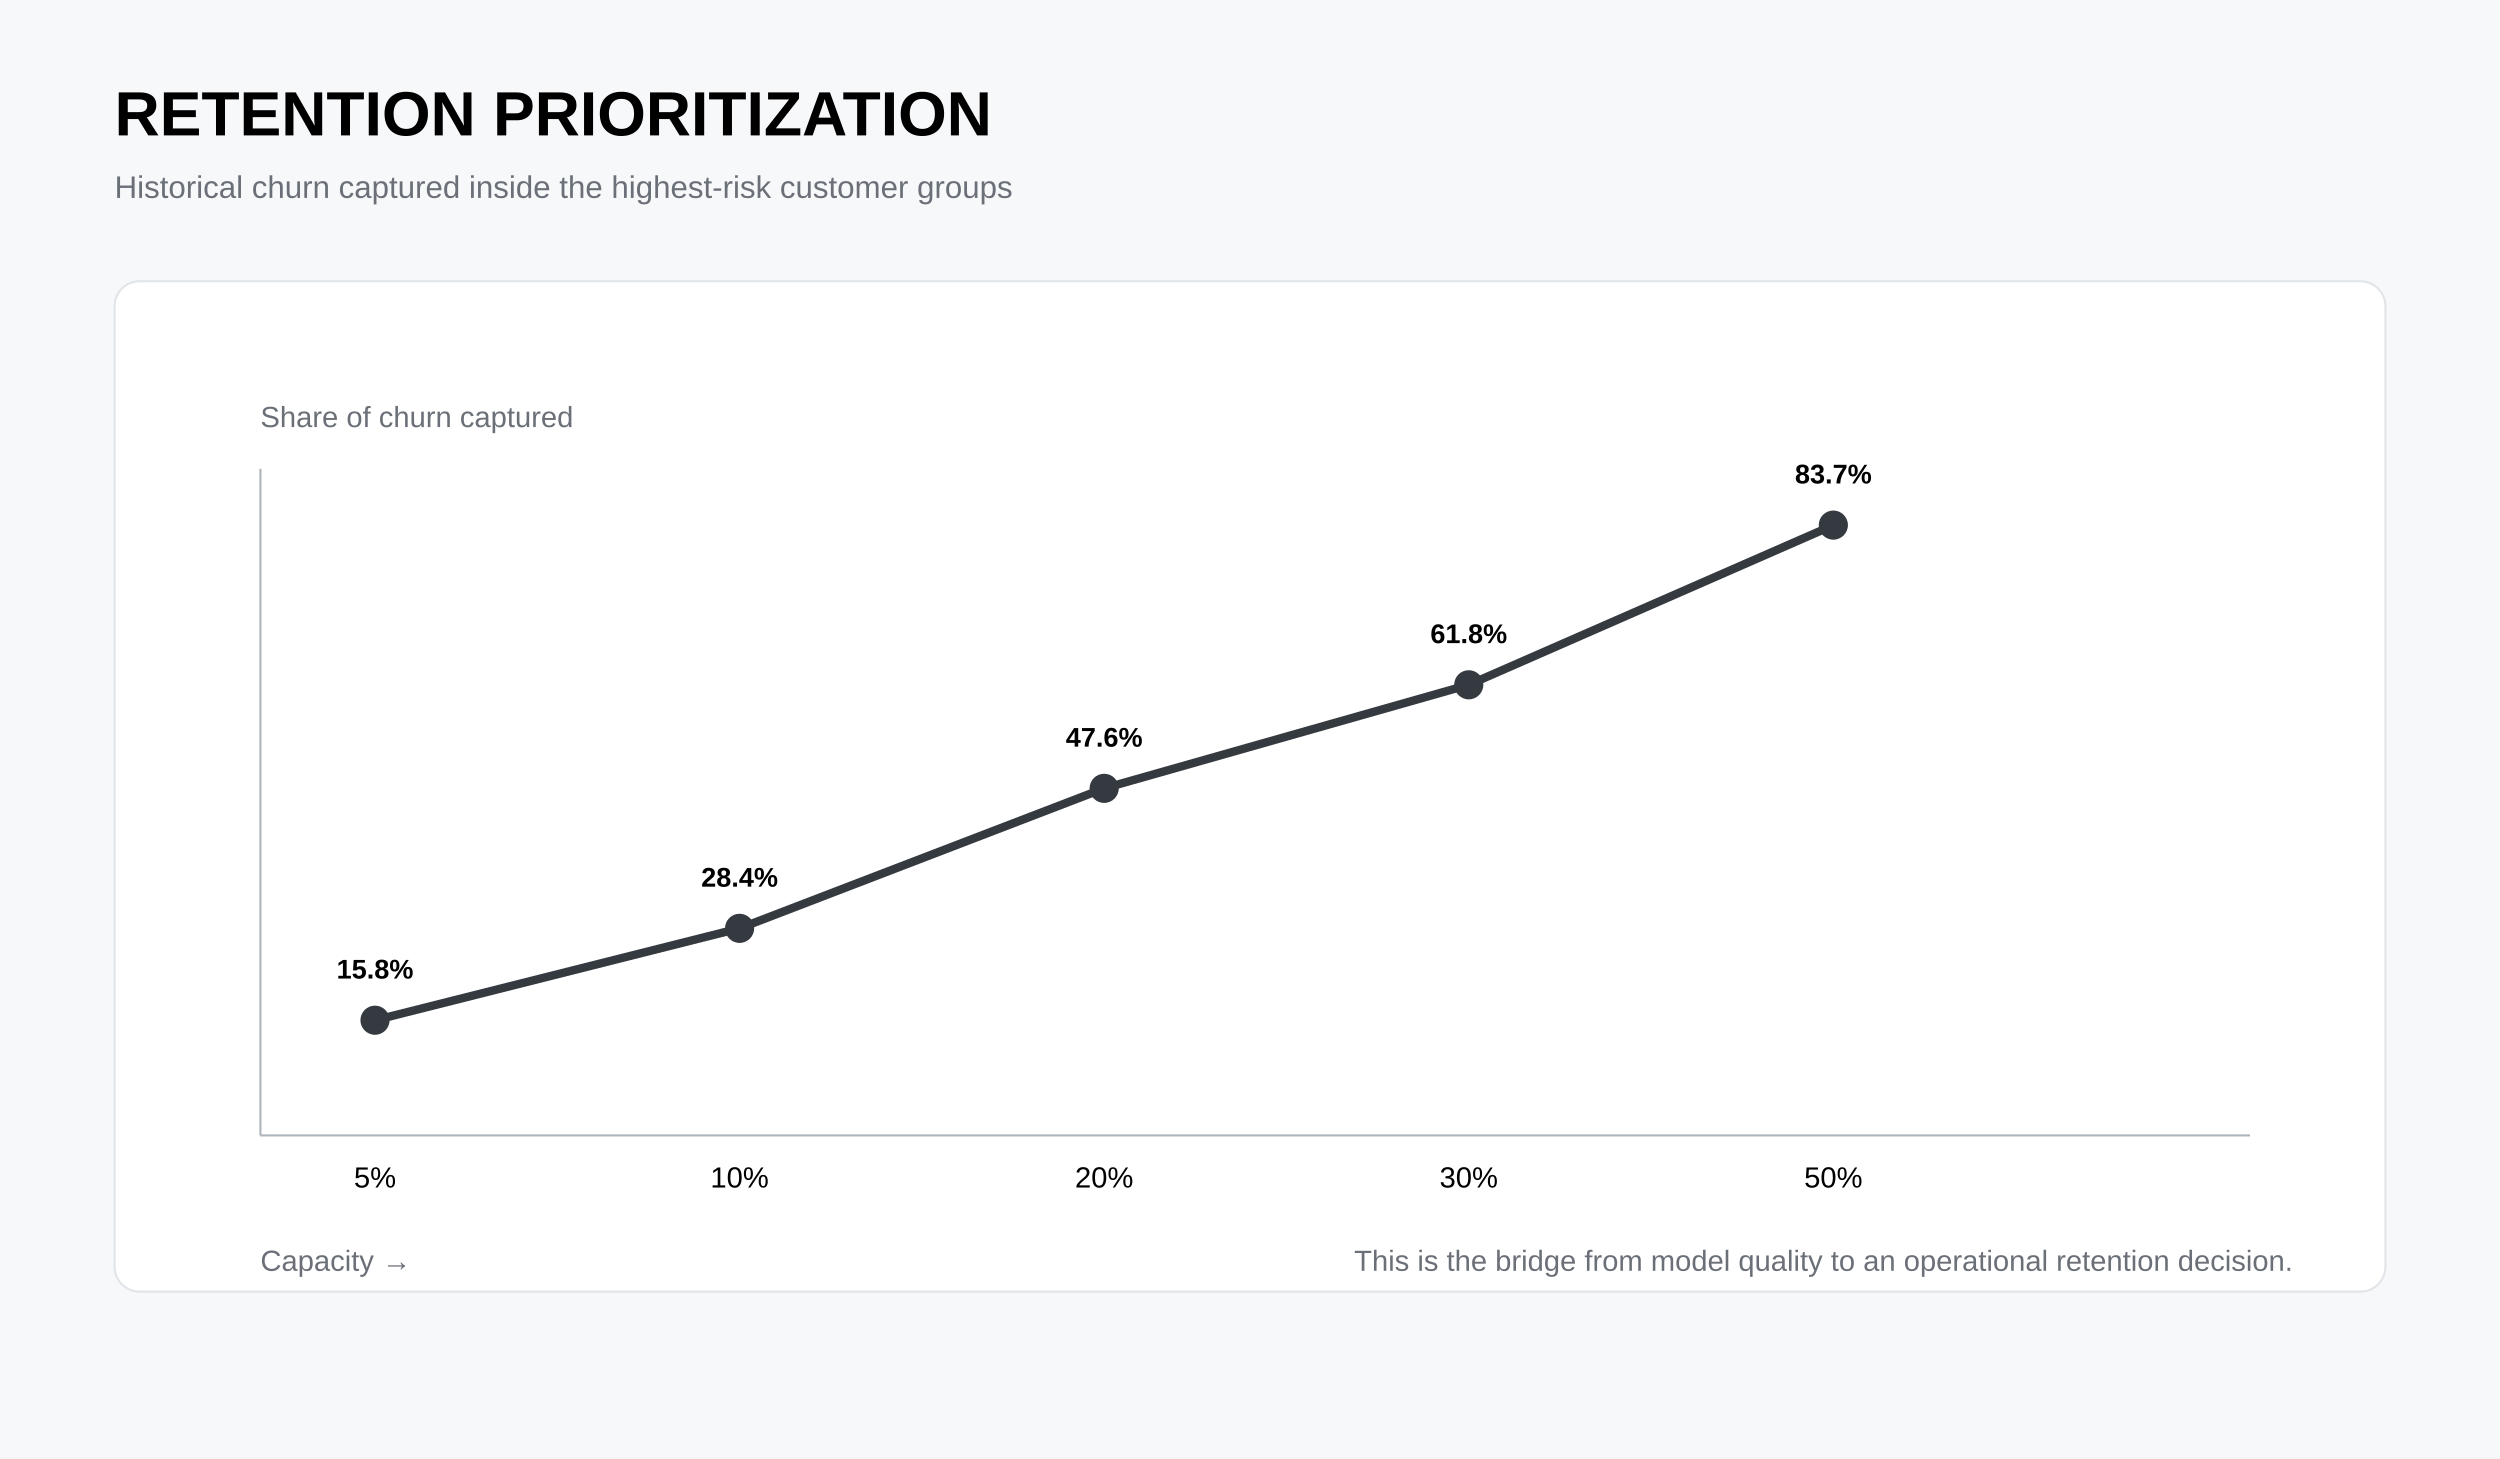
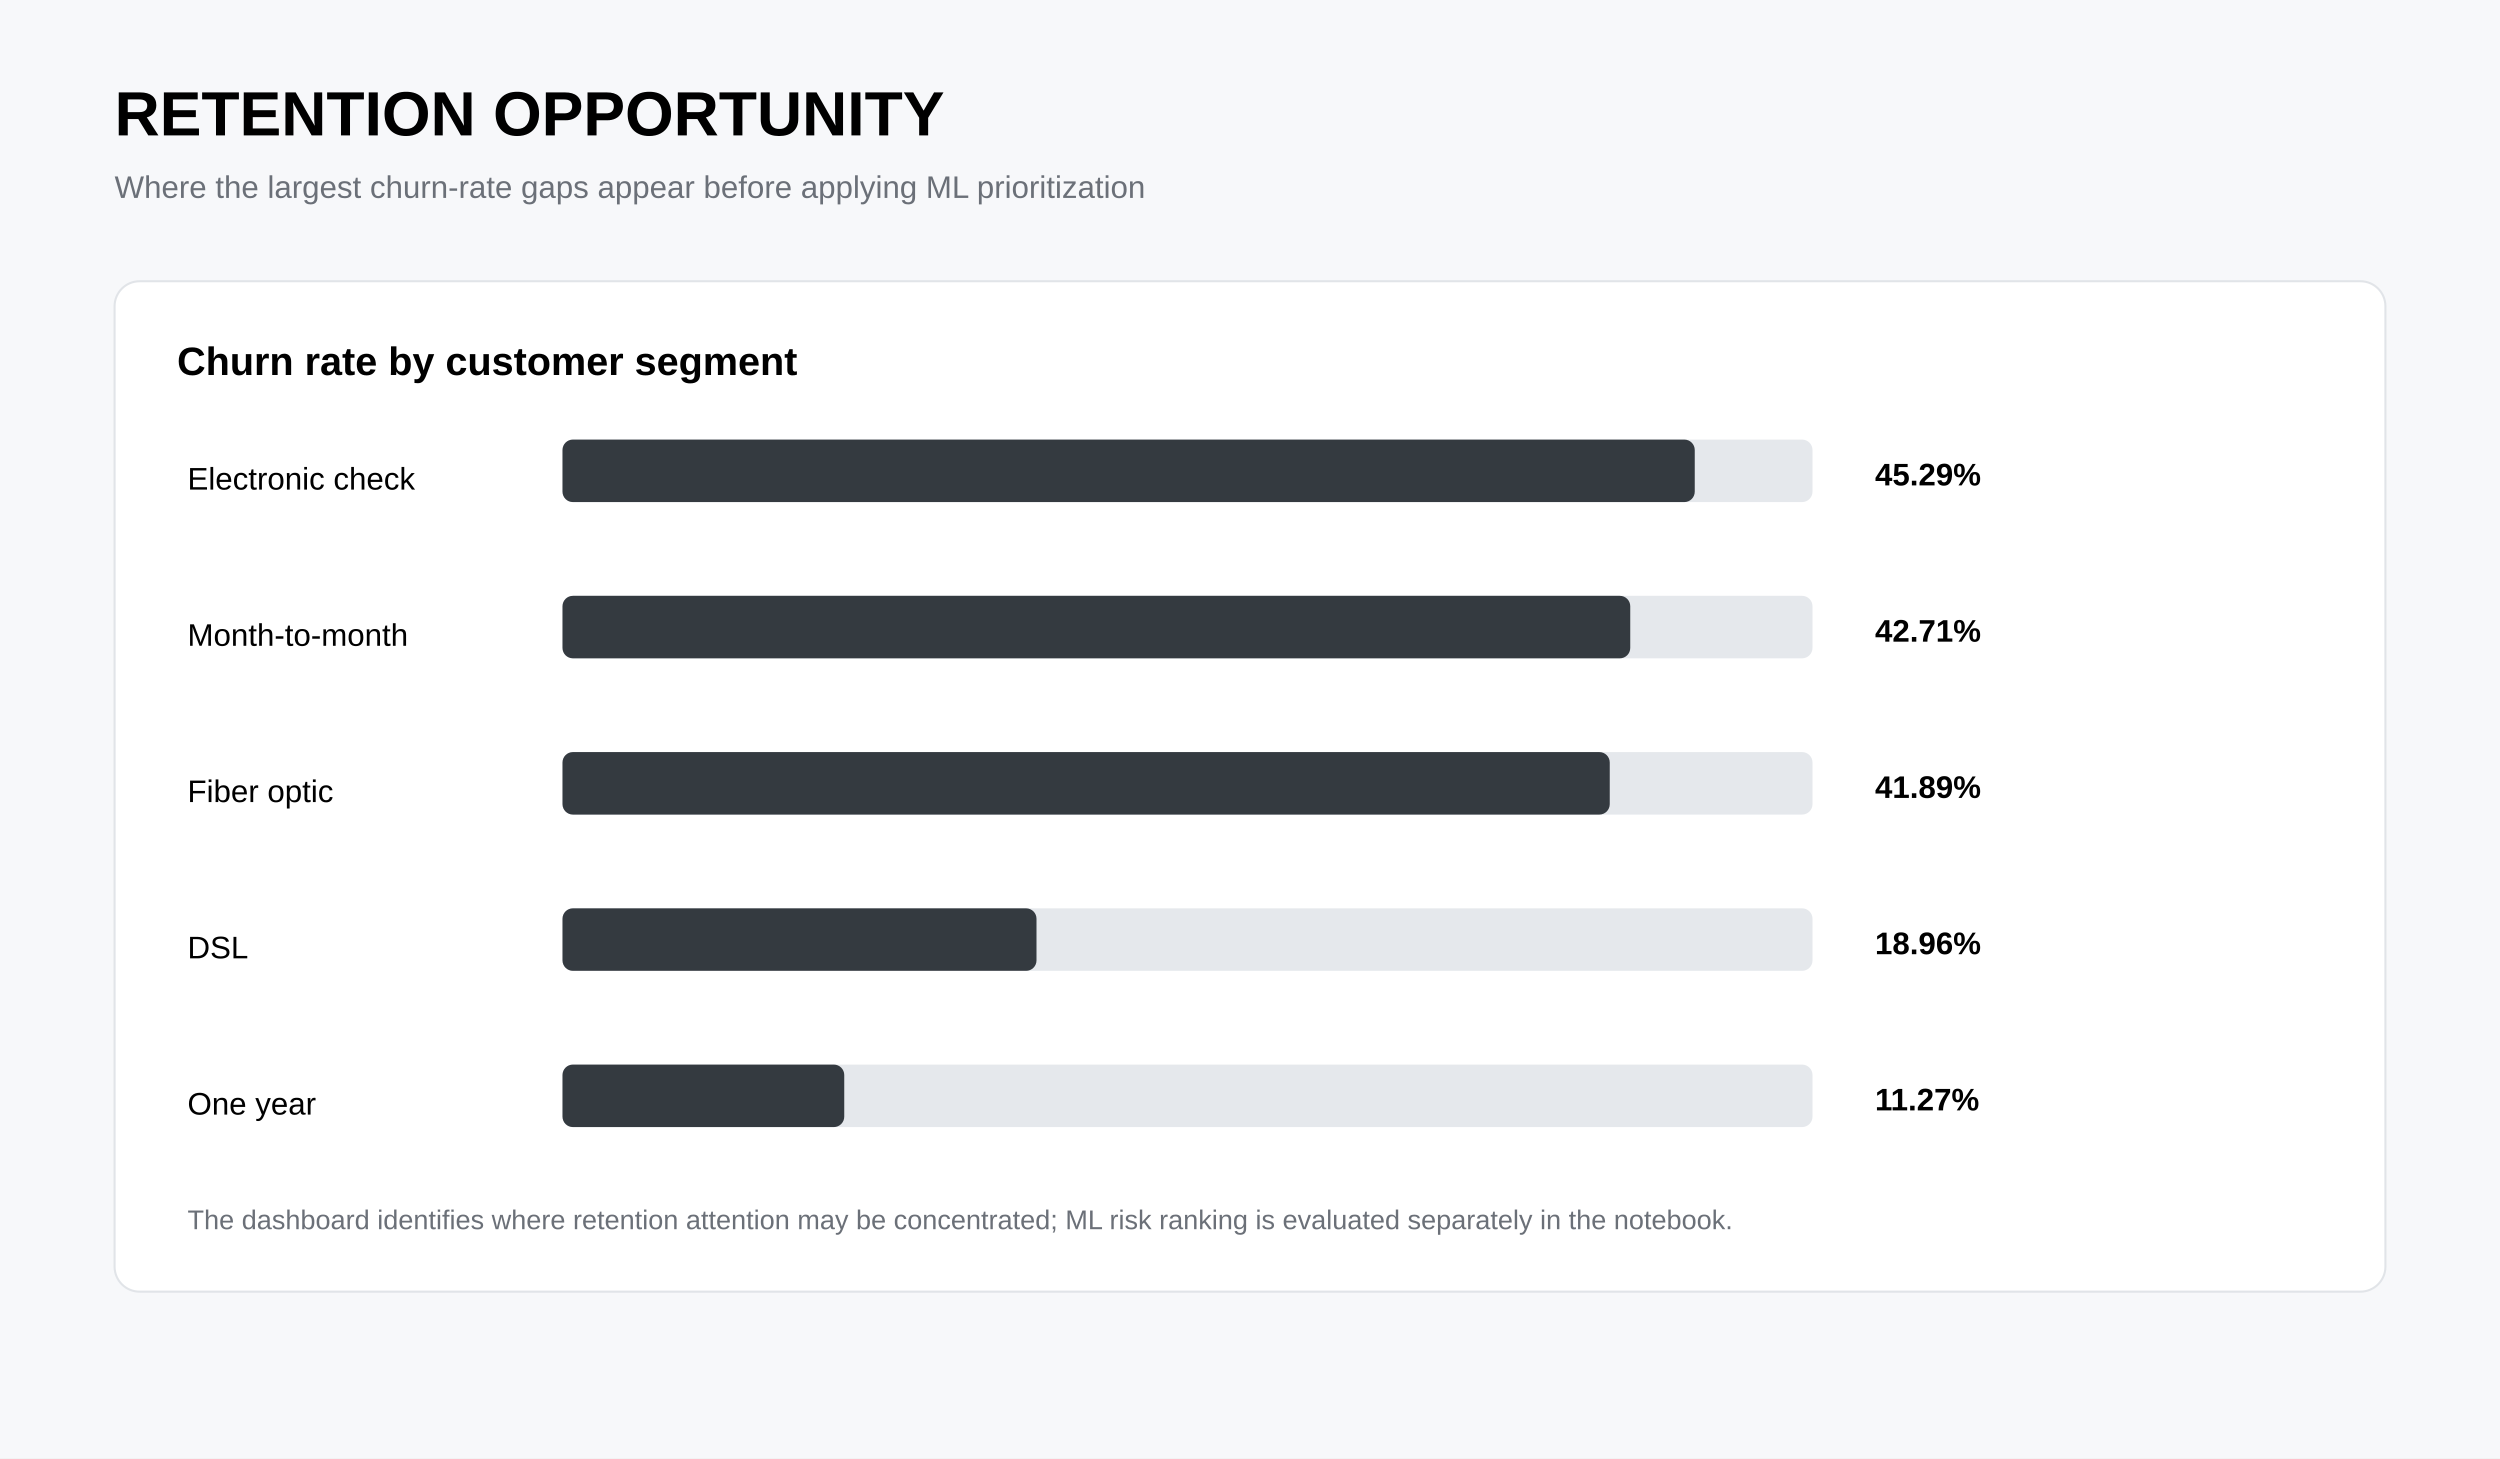
- <svg xmlns="http://www.w3.org/2000/svg" width="1200" height="700">
+ <svg xmlns="http://www.w3.org/2000/svg" width="1200" height="700" viewBox="0 0 1200 700">
  <rect width="1200" height="700" fill="#f7f8fa" />
-   <text x="55" y="65" font-family="Arial" font-size="30" font-weight="700">RETENTION PRIORITIZATION</text>
-   <text x="55" y="95" font-family="Arial" font-size="15" fill="#6b7078">Historical churn captured inside the highest-risk customer groups</text>
+   <text x="55" y="65" font-family="Arial" font-size="30" font-weight="700">RETENTION OPPORTUNITY</text>
+   <text x="55" y="95" font-family="Arial" font-size="15" fill="#6b7078">Where the largest churn-rate gaps appear before applying ML prioritization</text>
  <rect x="55" y="135" width="1090" height="485" rx="12" fill="white" stroke="#e1e4e8" />
-   <line x1="125" y1="545" x2="1080" y2="545" stroke="#aeb4bb" />
-   <line x1="125" y1="225" x2="125" y2="545" stroke="#aeb4bb" />
-   <circle cx="180" cy="489.7" r="7" fill="#343a40" />
-   <text x="180" y="570" text-anchor="middle" font-family="Arial" font-size="14">5%</text>
-   <text x="180" y="469.7" text-anchor="middle" font-family="Arial" font-size="13" font-weight="700">15.8%</text>
-   <circle cx="355" cy="445.6" r="7" fill="#343a40" />
-   <text x="355" y="570" text-anchor="middle" font-family="Arial" font-size="14">10%</text>
-   <text x="355" y="425.6" text-anchor="middle" font-family="Arial" font-size="13" font-weight="700">28.4%</text>
-   <circle cx="530" cy="378.4" r="7" fill="#343a40" />
-   <text x="530" y="570" text-anchor="middle" font-family="Arial" font-size="14">20%</text>
-   <text x="530" y="358.4" text-anchor="middle" font-family="Arial" font-size="13" font-weight="700">47.6%</text>
-   <circle cx="705" cy="328.7" r="7" fill="#343a40" />
-   <text x="705" y="570" text-anchor="middle" font-family="Arial" font-size="14">30%</text>
-   <text x="705" y="308.7" text-anchor="middle" font-family="Arial" font-size="13" font-weight="700">61.8%</text>
-   <circle cx="880" cy="252.05" r="7" fill="#343a40" />
-   <text x="880" y="570" text-anchor="middle" font-family="Arial" font-size="14">50%</text>
-   <text x="880" y="232.05" text-anchor="middle" font-family="Arial" font-size="13" font-weight="700">83.7%</text>
-   <polyline points="180,489.7 355,445.6 530,378.4 705,328.7 880,252.1" fill="none" stroke="#343a40" stroke-width="4" />
-   <text x="125" y="205" font-family="Arial" font-size="14" fill="#6b7078">Share of churn captured</text>
-   <text x="125" y="610" font-family="Arial" font-size="14" fill="#6b7078">Capacity →</text>
-   <text x="650" y="610" font-family="Arial" font-size="14" fill="#6b7078">This is the bridge from model quality to an operational retention decision.</text>
+   <text x="85" y="180" font-family="Arial" font-size="19" font-weight="700">Churn rate by customer segment</text>
+   <text x="90" y="235" font-family="Arial" font-size="15">Electronic check</text>
+   <rect x="270" y="211" width="600" height="30" rx="5" fill="#e5e8ec" />
+   <rect x="270" y="211" width="543.48" height="30" rx="5" fill="#343a40" />
+   <text x="900" y="233" font-family="Arial" font-size="15" font-weight="700">45.29%</text>
+   <text x="90" y="310" font-family="Arial" font-size="15">Month-to-month</text>
+   <rect x="270" y="286" width="600" height="30" rx="5" fill="#e5e8ec" />
+   <rect x="270" y="286" width="512.52" height="30" rx="5" fill="#343a40" />
+   <text x="900" y="308" font-family="Arial" font-size="15" font-weight="700">42.71%</text>
+   <text x="90" y="385" font-family="Arial" font-size="15">Fiber optic</text>
+   <rect x="270" y="361" width="600" height="30" rx="5" fill="#e5e8ec" />
+   <rect x="270" y="361" width="502.68" height="30" rx="5" fill="#343a40" />
+   <text x="900" y="383" font-family="Arial" font-size="15" font-weight="700">41.89%</text>
+   <text x="90" y="460" font-family="Arial" font-size="15">DSL</text>
+   <rect x="270" y="436" width="600" height="30" rx="5" fill="#e5e8ec" />
+   <rect x="270" y="436" width="227.52" height="30" rx="5" fill="#343a40" />
+   <text x="900" y="458" font-family="Arial" font-size="15" font-weight="700">18.96%</text>
+   <text x="90" y="535" font-family="Arial" font-size="15">One year</text>
+   <rect x="270" y="511" width="600" height="30" rx="5" fill="#e5e8ec" />
+   <rect x="270" y="511" width="135.24" height="30" rx="5" fill="#343a40" />
+   <text x="900" y="533" font-family="Arial" font-size="15" font-weight="700">11.27%</text>
+   <text x="90" y="590" font-family="Arial" font-size="13" fill="#6b7078">The dashboard identifies where retention attention may be concentrated; ML risk ranking is evaluated separately in the notebook.</text>
</svg>
